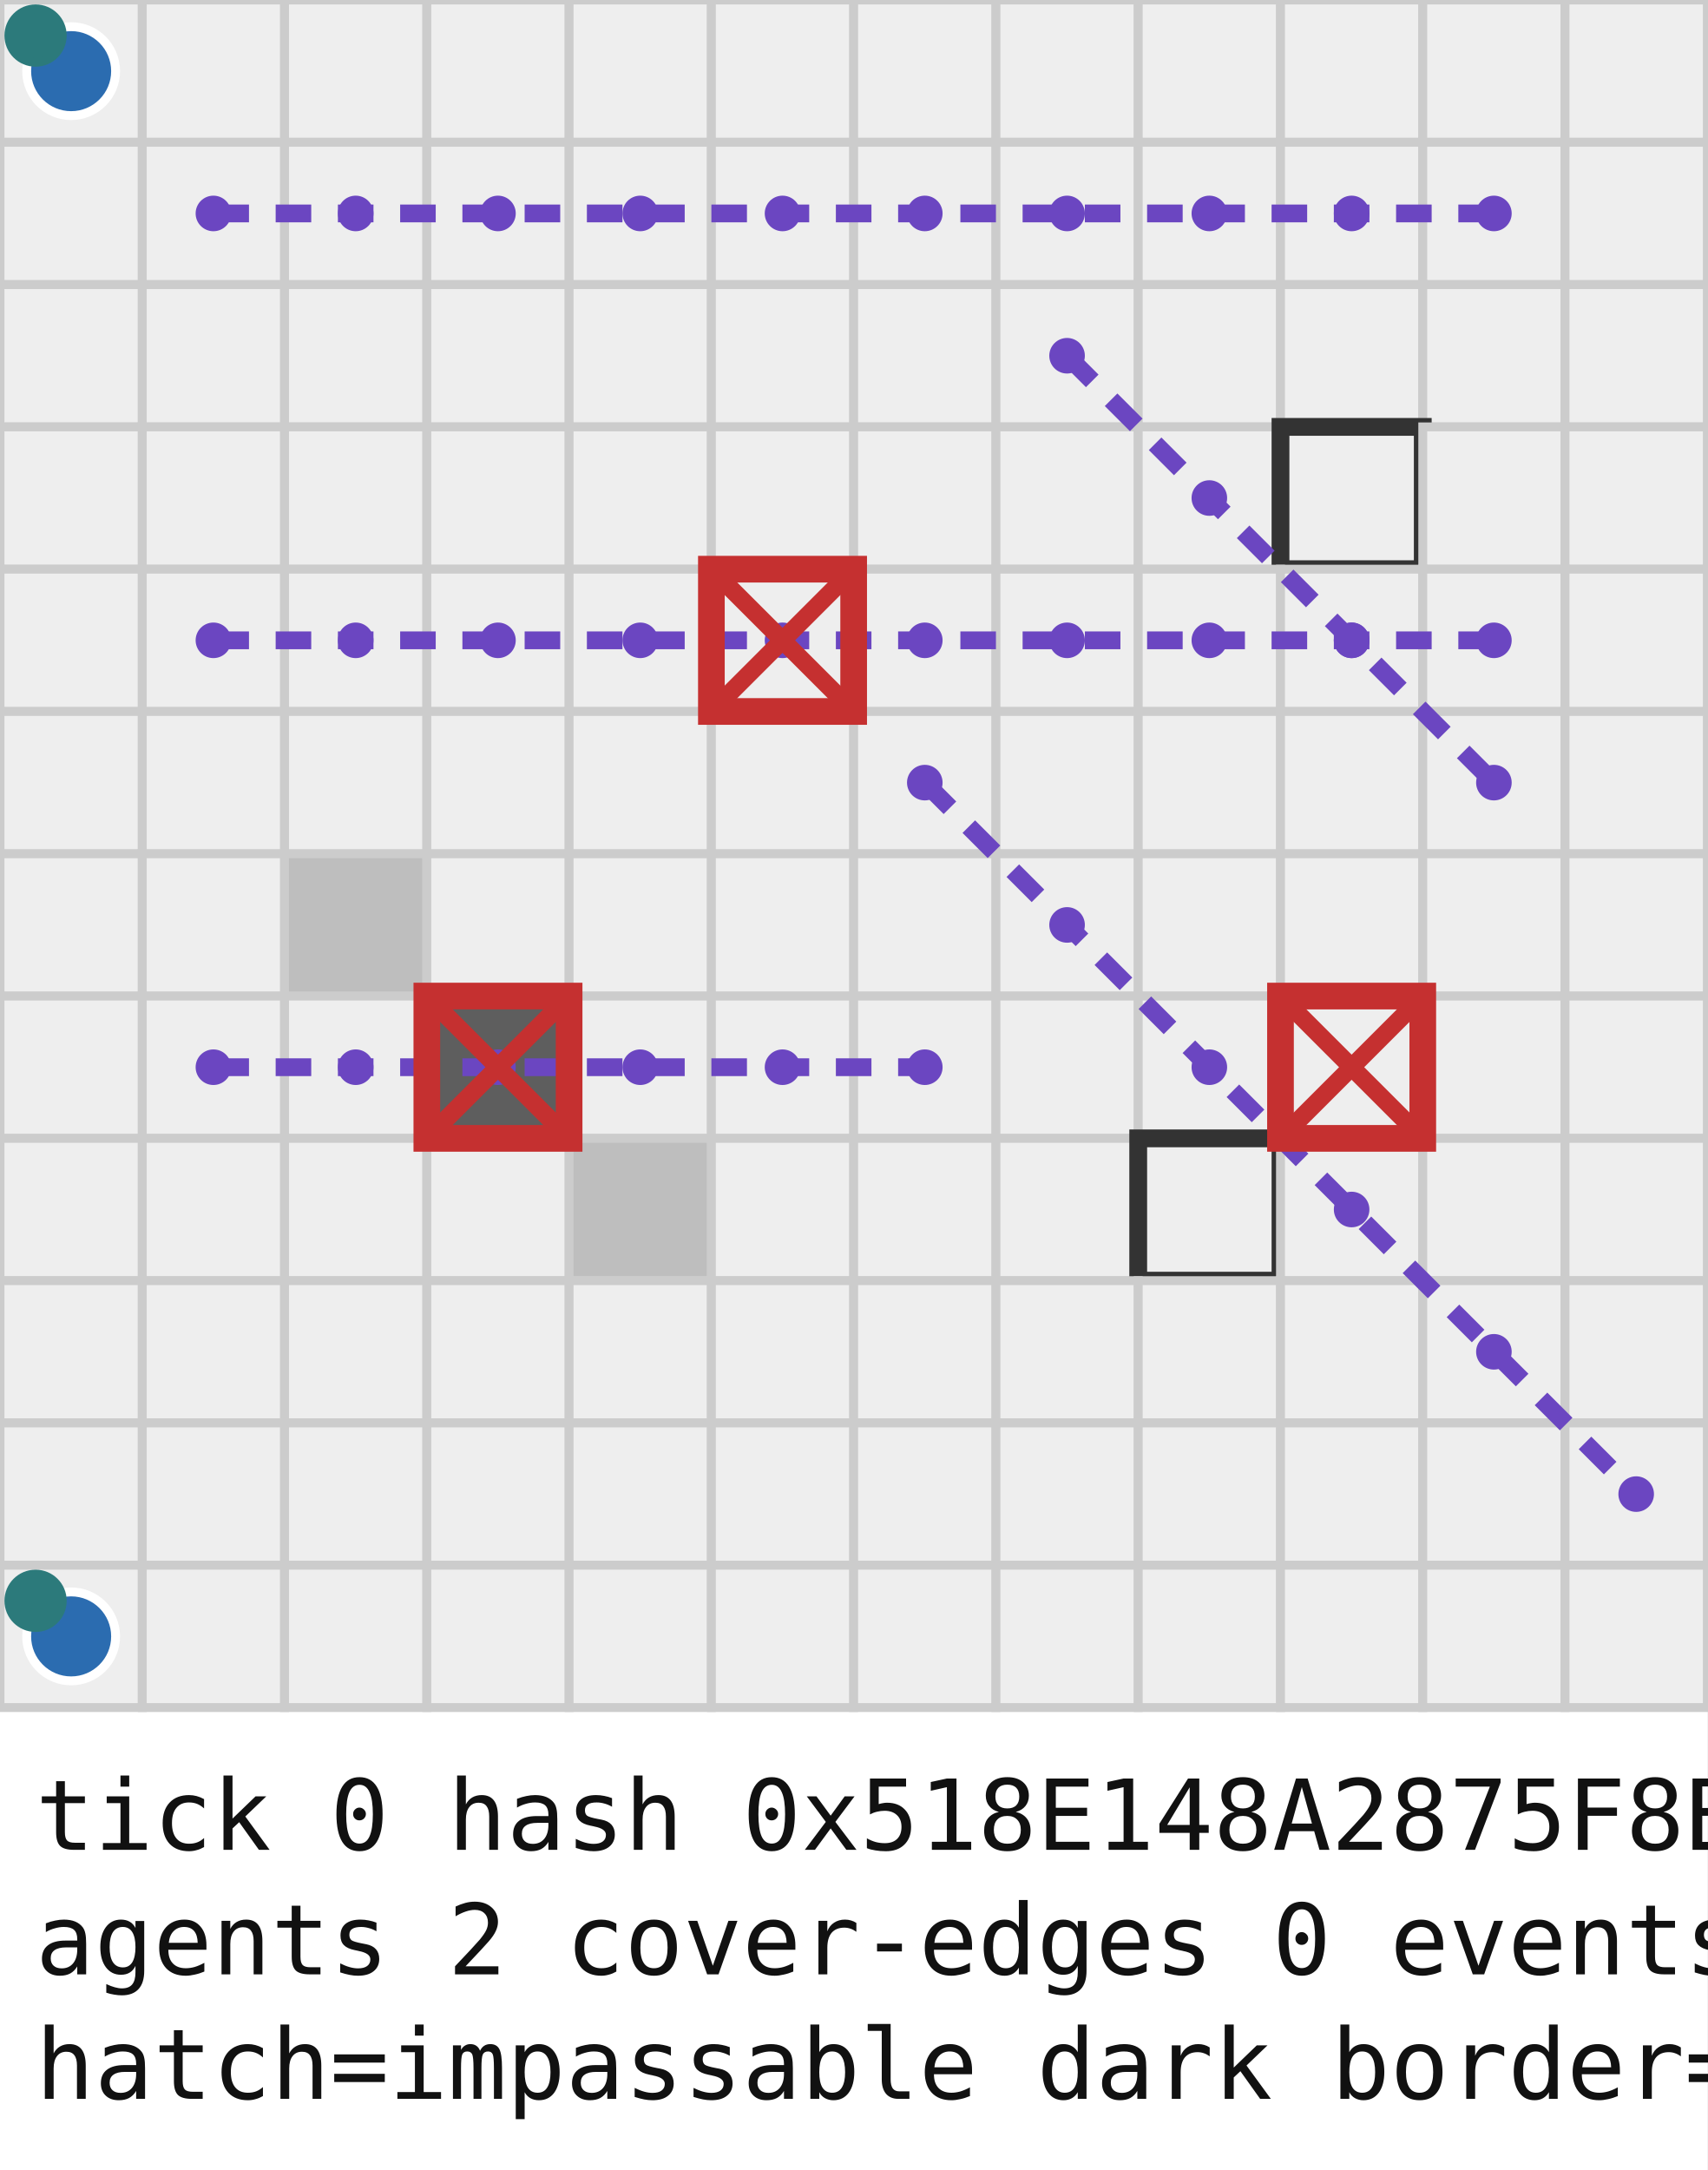
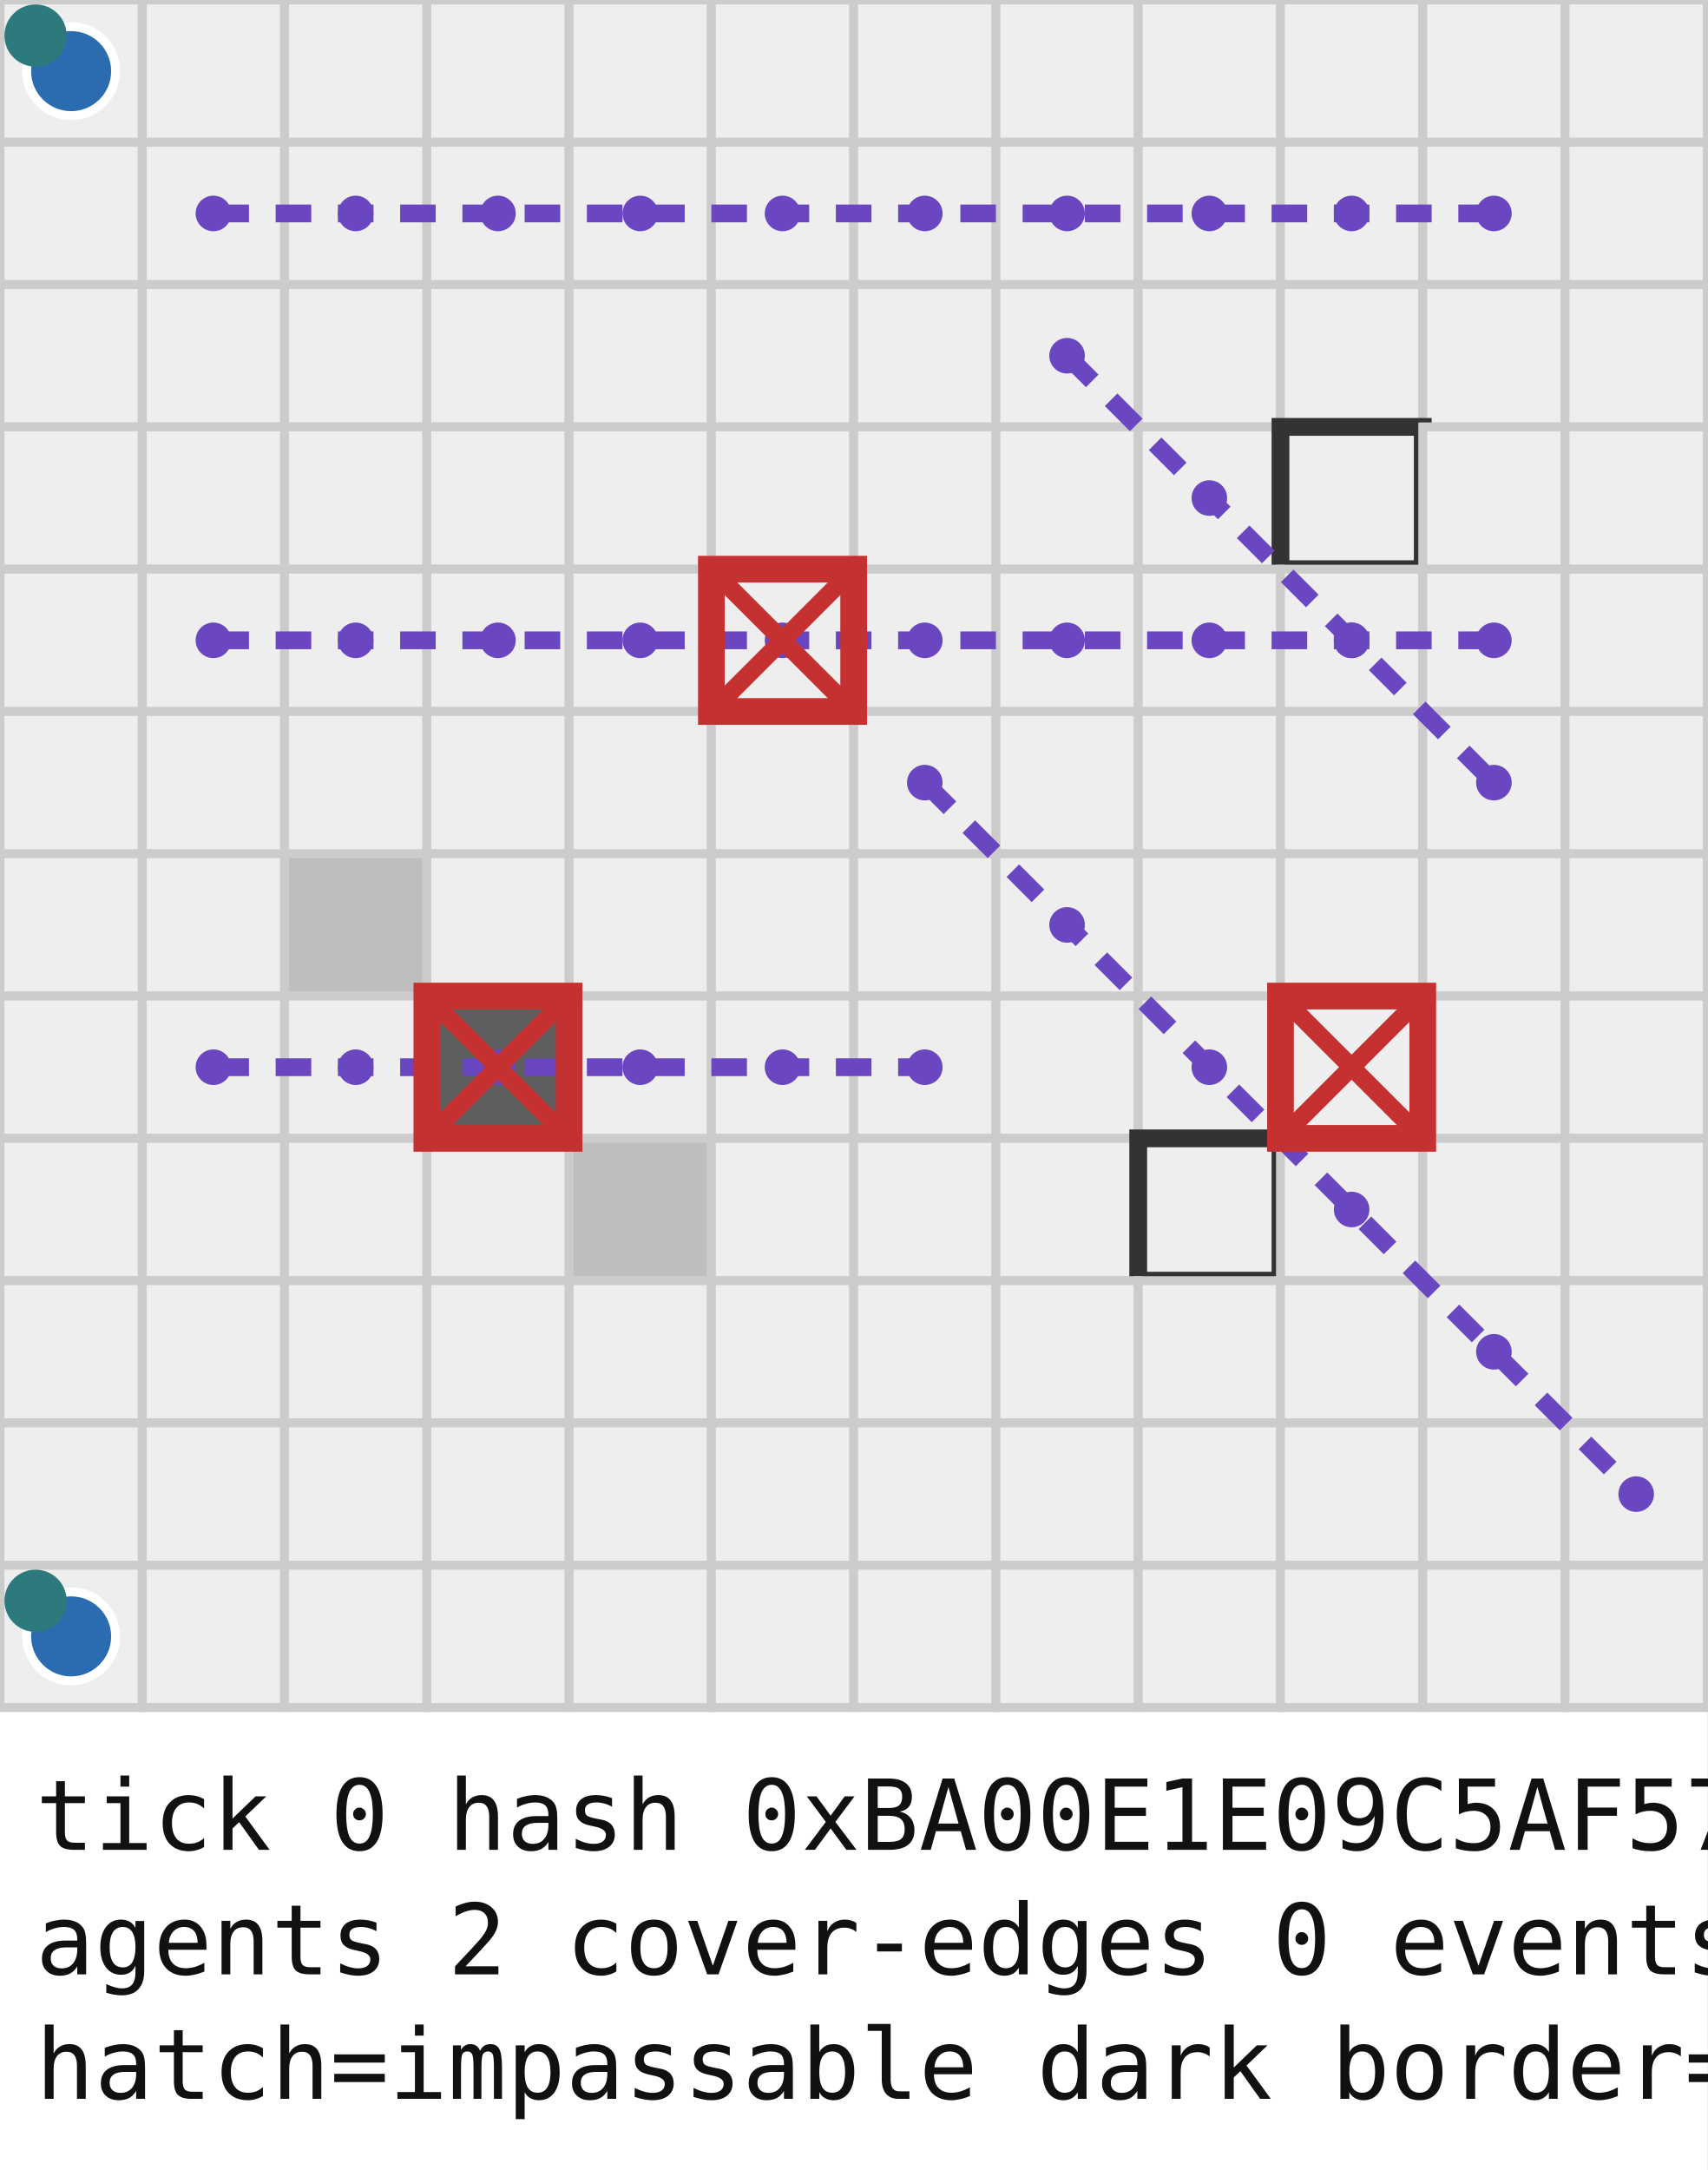
<svg xmlns="http://www.w3.org/2000/svg" width="192" height="244" viewBox="0 0 192 244">
  <defs>
    <pattern id="cw-hatch" width="4" height="4" patternUnits="userSpaceOnUse">
      <path d="M0,4 L4,0" stroke="#8a8a8a" stroke-width="1" />
    </pattern>
  </defs>
  <rect x="0" y="0" width="192" height="244" fill="#ffffff" />
  <rect x="0" y="0" width="16" height="16" fill="rgb(238,238,238)" stroke="#cccccc" stroke-width="1" />
  <rect x="16" y="0" width="16" height="16" fill="rgb(238,238,238)" stroke="#cccccc" stroke-width="1" />
  <rect x="32" y="0" width="16" height="16" fill="rgb(238,238,238)" stroke="#cccccc" stroke-width="1" />
  <rect x="48" y="0" width="16" height="16" fill="rgb(238,238,238)" stroke="#cccccc" stroke-width="1" />
  <rect x="64" y="0" width="16" height="16" fill="rgb(238,238,238)" stroke="#cccccc" stroke-width="1" />
  <rect x="80" y="0" width="16" height="16" fill="rgb(238,238,238)" stroke="#cccccc" stroke-width="1" />
  <rect x="96" y="0" width="16" height="16" fill="rgb(238,238,238)" stroke="#cccccc" stroke-width="1" />
  <rect x="112" y="0" width="16" height="16" fill="rgb(238,238,238)" stroke="#cccccc" stroke-width="1" />
  <rect x="128" y="0" width="16" height="16" fill="rgb(238,238,238)" stroke="#cccccc" stroke-width="1" />
  <rect x="144" y="0" width="16" height="16" fill="rgb(238,238,238)" stroke="#cccccc" stroke-width="1" />
  <rect x="160" y="0" width="16" height="16" fill="rgb(238,238,238)" stroke="#cccccc" stroke-width="1" />
  <rect x="176" y="0" width="16" height="16" fill="rgb(238,238,238)" stroke="#cccccc" stroke-width="1" />
  <rect x="0" y="16" width="16" height="16" fill="rgb(238,238,238)" stroke="#cccccc" stroke-width="1" />
  <rect x="16" y="16" width="16" height="16" fill="rgb(238,238,238)" stroke="#cccccc" stroke-width="1" />
  <rect x="32" y="16" width="16" height="16" fill="rgb(238,238,238)" stroke="#cccccc" stroke-width="1" />
  <rect x="48" y="16" width="16" height="16" fill="rgb(238,238,238)" stroke="#cccccc" stroke-width="1" />
  <rect x="64" y="16" width="16" height="16" fill="rgb(238,238,238)" stroke="#cccccc" stroke-width="1" />
  <rect x="80" y="16" width="16" height="16" fill="rgb(238,238,238)" stroke="#cccccc" stroke-width="1" />
  <rect x="96" y="16" width="16" height="16" fill="rgb(238,238,238)" stroke="#cccccc" stroke-width="1" />
  <rect x="112" y="16" width="16" height="16" fill="rgb(238,238,238)" stroke="#cccccc" stroke-width="1" />
  <rect x="128" y="16" width="16" height="16" fill="rgb(238,238,238)" stroke="#cccccc" stroke-width="1" />
  <rect x="144" y="16" width="16" height="16" fill="rgb(238,238,238)" stroke="#cccccc" stroke-width="1" />
  <rect x="160" y="16" width="16" height="16" fill="rgb(238,238,238)" stroke="#cccccc" stroke-width="1" />
  <rect x="176" y="16" width="16" height="16" fill="rgb(238,238,238)" stroke="#cccccc" stroke-width="1" />
  <rect x="0" y="32" width="16" height="16" fill="rgb(238,238,238)" stroke="#cccccc" stroke-width="1" />
  <rect x="16" y="32" width="16" height="16" fill="rgb(238,238,238)" stroke="#cccccc" stroke-width="1" />
  <rect x="32" y="32" width="16" height="16" fill="rgb(238,238,238)" stroke="#cccccc" stroke-width="1" />
  <rect x="48" y="32" width="16" height="16" fill="rgb(238,238,238)" stroke="#cccccc" stroke-width="1" />
  <rect x="64" y="32" width="16" height="16" fill="rgb(238,238,238)" stroke="#cccccc" stroke-width="1" />
  <rect x="80" y="32" width="16" height="16" fill="rgb(238,238,238)" stroke="#cccccc" stroke-width="1" />
  <rect x="96" y="32" width="16" height="16" fill="rgb(238,238,238)" stroke="#cccccc" stroke-width="1" />
  <rect x="112" y="32" width="16" height="16" fill="rgb(238,238,238)" stroke="#cccccc" stroke-width="1" />
  <rect x="128" y="32" width="16" height="16" fill="rgb(238,238,238)" stroke="#cccccc" stroke-width="1" />
  <rect x="144" y="32" width="16" height="16" fill="rgb(238,238,238)" stroke="#cccccc" stroke-width="1" />
  <rect x="160" y="32" width="16" height="16" fill="rgb(238,238,238)" stroke="#cccccc" stroke-width="1" />
  <rect x="176" y="32" width="16" height="16" fill="rgb(238,238,238)" stroke="#cccccc" stroke-width="1" />
  <rect x="0" y="48" width="16" height="16" fill="rgb(238,238,238)" stroke="#cccccc" stroke-width="1" />
  <rect x="16" y="48" width="16" height="16" fill="rgb(238,238,238)" stroke="#cccccc" stroke-width="1" />
  <rect x="32" y="48" width="16" height="16" fill="rgb(238,238,238)" stroke="#cccccc" stroke-width="1" />
  <rect x="48" y="48" width="16" height="16" fill="rgb(238,238,238)" stroke="#cccccc" stroke-width="1" />
  <rect x="64" y="48" width="16" height="16" fill="rgb(238,238,238)" stroke="#cccccc" stroke-width="1" />
  <rect x="80" y="48" width="16" height="16" fill="rgb(238,238,238)" stroke="#cccccc" stroke-width="1" />
  <rect x="96" y="48" width="16" height="16" fill="rgb(238,238,238)" stroke="#cccccc" stroke-width="1" />
  <rect x="112" y="48" width="16" height="16" fill="rgb(238,238,238)" stroke="#cccccc" stroke-width="1" />
  <rect x="128" y="48" width="16" height="16" fill="rgb(238,238,238)" stroke="#cccccc" stroke-width="1" />
  <rect x="144" y="48" width="16" height="16" fill="rgb(238,238,238)" stroke="#333333" stroke-width="2" />
  <rect x="160" y="48" width="16" height="16" fill="rgb(238,238,238)" stroke="#cccccc" stroke-width="1" />
  <rect x="176" y="48" width="16" height="16" fill="rgb(238,238,238)" stroke="#cccccc" stroke-width="1" />
  <rect x="0" y="64" width="16" height="16" fill="rgb(238,238,238)" stroke="#cccccc" stroke-width="1" />
  <rect x="16" y="64" width="16" height="16" fill="rgb(238,238,238)" stroke="#cccccc" stroke-width="1" />
  <rect x="32" y="64" width="16" height="16" fill="rgb(238,238,238)" stroke="#cccccc" stroke-width="1" />
  <rect x="48" y="64" width="16" height="16" fill="rgb(238,238,238)" stroke="#cccccc" stroke-width="1" />
  <rect x="64" y="64" width="16" height="16" fill="rgb(238,238,238)" stroke="#cccccc" stroke-width="1" />
  <rect x="80" y="64" width="16" height="16" fill="rgb(238,238,238)" stroke="#333333" stroke-width="2" />
  <rect x="96" y="64" width="16" height="16" fill="rgb(238,238,238)" stroke="#cccccc" stroke-width="1" />
  <rect x="112" y="64" width="16" height="16" fill="rgb(238,238,238)" stroke="#cccccc" stroke-width="1" />
  <rect x="128" y="64" width="16" height="16" fill="rgb(238,238,238)" stroke="#cccccc" stroke-width="1" />
  <rect x="144" y="64" width="16" height="16" fill="rgb(238,238,238)" stroke="#cccccc" stroke-width="1" />
  <rect x="160" y="64" width="16" height="16" fill="rgb(238,238,238)" stroke="#cccccc" stroke-width="1" />
  <rect x="176" y="64" width="16" height="16" fill="rgb(238,238,238)" stroke="#cccccc" stroke-width="1" />
  <rect x="0" y="80" width="16" height="16" fill="rgb(238,238,238)" stroke="#cccccc" stroke-width="1" />
  <rect x="16" y="80" width="16" height="16" fill="rgb(238,238,238)" stroke="#cccccc" stroke-width="1" />
  <rect x="32" y="80" width="16" height="16" fill="rgb(238,238,238)" stroke="#cccccc" stroke-width="1" />
  <rect x="48" y="80" width="16" height="16" fill="rgb(238,238,238)" stroke="#cccccc" stroke-width="1" />
  <rect x="64" y="80" width="16" height="16" fill="rgb(238,238,238)" stroke="#cccccc" stroke-width="1" />
  <rect x="80" y="80" width="16" height="16" fill="rgb(238,238,238)" stroke="#cccccc" stroke-width="1" />
  <rect x="96" y="80" width="16" height="16" fill="rgb(238,238,238)" stroke="#cccccc" stroke-width="1" />
  <rect x="112" y="80" width="16" height="16" fill="rgb(238,238,238)" stroke="#cccccc" stroke-width="1" />
  <rect x="128" y="80" width="16" height="16" fill="rgb(238,238,238)" stroke="#cccccc" stroke-width="1" />
  <rect x="144" y="80" width="16" height="16" fill="rgb(238,238,238)" stroke="#cccccc" stroke-width="1" />
  <rect x="160" y="80" width="16" height="16" fill="rgb(238,238,238)" stroke="#cccccc" stroke-width="1" />
  <rect x="176" y="80" width="16" height="16" fill="rgb(238,238,238)" stroke="#cccccc" stroke-width="1" />
  <rect x="0" y="96" width="16" height="16" fill="rgb(238,238,238)" stroke="#cccccc" stroke-width="1" />
  <rect x="16" y="96" width="16" height="16" fill="rgb(238,238,238)" stroke="#cccccc" stroke-width="1" />
  <rect x="32" y="96" width="16" height="16" fill="rgb(190,190,190)" stroke="#cccccc" stroke-width="1" />
  <rect x="48" y="96" width="16" height="16" fill="rgb(238,238,238)" stroke="#cccccc" stroke-width="1" />
  <rect x="64" y="96" width="16" height="16" fill="rgb(238,238,238)" stroke="#cccccc" stroke-width="1" />
  <rect x="80" y="96" width="16" height="16" fill="rgb(238,238,238)" stroke="#cccccc" stroke-width="1" />
  <rect x="96" y="96" width="16" height="16" fill="rgb(238,238,238)" stroke="#cccccc" stroke-width="1" />
  <rect x="112" y="96" width="16" height="16" fill="rgb(238,238,238)" stroke="#cccccc" stroke-width="1" />
  <rect x="128" y="96" width="16" height="16" fill="rgb(238,238,238)" stroke="#cccccc" stroke-width="1" />
  <rect x="144" y="96" width="16" height="16" fill="rgb(238,238,238)" stroke="#cccccc" stroke-width="1" />
  <rect x="160" y="96" width="16" height="16" fill="rgb(238,238,238)" stroke="#cccccc" stroke-width="1" />
  <rect x="176" y="96" width="16" height="16" fill="rgb(238,238,238)" stroke="#cccccc" stroke-width="1" />
  <rect x="0" y="112" width="16" height="16" fill="rgb(238,238,238)" stroke="#cccccc" stroke-width="1" />
  <rect x="16" y="112" width="16" height="16" fill="rgb(238,238,238)" stroke="#cccccc" stroke-width="1" />
  <rect x="32" y="112" width="16" height="16" fill="rgb(238,238,238)" stroke="#cccccc" stroke-width="1" />
  <rect x="48" y="112" width="16" height="16" fill="rgb(94,94,94)" stroke="#cccccc" stroke-width="1" />
  <rect x="64" y="112" width="16" height="16" fill="rgb(238,238,238)" stroke="#cccccc" stroke-width="1" />
  <rect x="80" y="112" width="16" height="16" fill="rgb(238,238,238)" stroke="#cccccc" stroke-width="1" />
  <rect x="96" y="112" width="16" height="16" fill="rgb(238,238,238)" stroke="#cccccc" stroke-width="1" />
  <rect x="112" y="112" width="16" height="16" fill="rgb(238,238,238)" stroke="#cccccc" stroke-width="1" />
  <rect x="128" y="112" width="16" height="16" fill="rgb(238,238,238)" stroke="#cccccc" stroke-width="1" />
  <rect x="144" y="112" width="16" height="16" fill="rgb(238,238,238)" stroke="#333333" stroke-width="2" />
  <rect x="160" y="112" width="16" height="16" fill="rgb(238,238,238)" stroke="#cccccc" stroke-width="1" />
  <rect x="176" y="112" width="16" height="16" fill="rgb(238,238,238)" stroke="#cccccc" stroke-width="1" />
  <rect x="0" y="128" width="16" height="16" fill="rgb(238,238,238)" stroke="#cccccc" stroke-width="1" />
  <rect x="16" y="128" width="16" height="16" fill="rgb(238,238,238)" stroke="#cccccc" stroke-width="1" />
  <rect x="32" y="128" width="16" height="16" fill="rgb(238,238,238)" stroke="#cccccc" stroke-width="1" />
  <rect x="48" y="128" width="16" height="16" fill="rgb(238,238,238)" stroke="#cccccc" stroke-width="1" />
  <rect x="64" y="128" width="16" height="16" fill="rgb(190,190,190)" stroke="#cccccc" stroke-width="1" />
  <rect x="80" y="128" width="16" height="16" fill="rgb(238,238,238)" stroke="#cccccc" stroke-width="1" />
  <rect x="96" y="128" width="16" height="16" fill="rgb(238,238,238)" stroke="#cccccc" stroke-width="1" />
  <rect x="112" y="128" width="16" height="16" fill="rgb(238,238,238)" stroke="#cccccc" stroke-width="1" />
  <rect x="128" y="128" width="16" height="16" fill="rgb(238,238,238)" stroke="#333333" stroke-width="2" />
  <rect x="144" y="128" width="16" height="16" fill="rgb(238,238,238)" stroke="#cccccc" stroke-width="1" />
  <rect x="160" y="128" width="16" height="16" fill="rgb(238,238,238)" stroke="#cccccc" stroke-width="1" />
  <rect x="176" y="128" width="16" height="16" fill="rgb(238,238,238)" stroke="#cccccc" stroke-width="1" />
  <rect x="0" y="144" width="16" height="16" fill="rgb(238,238,238)" stroke="#cccccc" stroke-width="1" />
  <rect x="16" y="144" width="16" height="16" fill="rgb(238,238,238)" stroke="#cccccc" stroke-width="1" />
  <rect x="32" y="144" width="16" height="16" fill="rgb(238,238,238)" stroke="#cccccc" stroke-width="1" />
  <rect x="48" y="144" width="16" height="16" fill="rgb(238,238,238)" stroke="#cccccc" stroke-width="1" />
  <rect x="64" y="144" width="16" height="16" fill="rgb(238,238,238)" stroke="#cccccc" stroke-width="1" />
  <rect x="80" y="144" width="16" height="16" fill="rgb(238,238,238)" stroke="#cccccc" stroke-width="1" />
  <rect x="96" y="144" width="16" height="16" fill="rgb(238,238,238)" stroke="#cccccc" stroke-width="1" />
  <rect x="112" y="144" width="16" height="16" fill="rgb(238,238,238)" stroke="#cccccc" stroke-width="1" />
  <rect x="128" y="144" width="16" height="16" fill="rgb(238,238,238)" stroke="#cccccc" stroke-width="1" />
  <rect x="144" y="144" width="16" height="16" fill="rgb(238,238,238)" stroke="#cccccc" stroke-width="1" />
  <rect x="160" y="144" width="16" height="16" fill="rgb(238,238,238)" stroke="#cccccc" stroke-width="1" />
  <rect x="176" y="144" width="16" height="16" fill="rgb(238,238,238)" stroke="#cccccc" stroke-width="1" />
  <rect x="0" y="160" width="16" height="16" fill="rgb(238,238,238)" stroke="#cccccc" stroke-width="1" />
  <rect x="16" y="160" width="16" height="16" fill="rgb(238,238,238)" stroke="#cccccc" stroke-width="1" />
  <rect x="32" y="160" width="16" height="16" fill="rgb(238,238,238)" stroke="#cccccc" stroke-width="1" />
  <rect x="48" y="160" width="16" height="16" fill="rgb(238,238,238)" stroke="#cccccc" stroke-width="1" />
  <rect x="64" y="160" width="16" height="16" fill="rgb(238,238,238)" stroke="#cccccc" stroke-width="1" />
  <rect x="80" y="160" width="16" height="16" fill="rgb(238,238,238)" stroke="#cccccc" stroke-width="1" />
  <rect x="96" y="160" width="16" height="16" fill="rgb(238,238,238)" stroke="#cccccc" stroke-width="1" />
  <rect x="112" y="160" width="16" height="16" fill="rgb(238,238,238)" stroke="#cccccc" stroke-width="1" />
  <rect x="128" y="160" width="16" height="16" fill="rgb(238,238,238)" stroke="#cccccc" stroke-width="1" />
  <rect x="144" y="160" width="16" height="16" fill="rgb(238,238,238)" stroke="#cccccc" stroke-width="1" />
  <rect x="160" y="160" width="16" height="16" fill="rgb(238,238,238)" stroke="#cccccc" stroke-width="1" />
  <rect x="176" y="160" width="16" height="16" fill="rgb(238,238,238)" stroke="#cccccc" stroke-width="1" />
  <rect x="0" y="176" width="16" height="16" fill="rgb(238,238,238)" stroke="#cccccc" stroke-width="1" />
  <rect x="16" y="176" width="16" height="16" fill="rgb(238,238,238)" stroke="#cccccc" stroke-width="1" />
  <rect x="32" y="176" width="16" height="16" fill="rgb(238,238,238)" stroke="#cccccc" stroke-width="1" />
  <rect x="48" y="176" width="16" height="16" fill="rgb(238,238,238)" stroke="#cccccc" stroke-width="1" />
  <rect x="64" y="176" width="16" height="16" fill="rgb(238,238,238)" stroke="#cccccc" stroke-width="1" />
  <rect x="80" y="176" width="16" height="16" fill="rgb(238,238,238)" stroke="#cccccc" stroke-width="1" />
  <rect x="96" y="176" width="16" height="16" fill="rgb(238,238,238)" stroke="#cccccc" stroke-width="1" />
  <rect x="112" y="176" width="16" height="16" fill="rgb(238,238,238)" stroke="#cccccc" stroke-width="1" />
  <rect x="128" y="176" width="16" height="16" fill="rgb(238,238,238)" stroke="#cccccc" stroke-width="1" />
  <rect x="144" y="176" width="16" height="16" fill="rgb(238,238,238)" stroke="#cccccc" stroke-width="1" />
  <rect x="160" y="176" width="16" height="16" fill="rgb(238,238,238)" stroke="#cccccc" stroke-width="1" />
  <rect x="176" y="176" width="16" height="16" fill="rgb(238,238,238)" stroke="#cccccc" stroke-width="1" />
  <circle cx="8" cy="8" r="5" fill="#2b6cb0" stroke="#ffffff" stroke-width="1" />
  <circle cx="8" cy="184" r="5" fill="#2b6cb0" stroke="#ffffff" stroke-width="1" />
  <circle cx="4" cy="4" r="3" fill="#2c7a7b" stroke="#2c7a7b" stroke-width="1" />
  <circle cx="4" cy="180" r="3" fill="#2c7a7b" stroke="#2c7a7b" stroke-width="1" />
  <line x1="24" y1="24" x2="168" y2="24" stroke="#6b46c1" stroke-width="2" stroke-dasharray="4,3" />
  <circle cx="24" cy="24" r="2" fill="#6b46c1" />
  <circle cx="40" cy="24" r="2" fill="#6b46c1" />
  <circle cx="56" cy="24" r="2" fill="#6b46c1" />
  <circle cx="72" cy="24" r="2" fill="#6b46c1" />
  <circle cx="88" cy="24" r="2" fill="#6b46c1" />
  <circle cx="104" cy="24" r="2" fill="#6b46c1" />
  <circle cx="120" cy="24" r="2" fill="#6b46c1" />
  <circle cx="136" cy="24" r="2" fill="#6b46c1" />
  <circle cx="152" cy="24" r="2" fill="#6b46c1" />
  <circle cx="168" cy="24" r="2" fill="#6b46c1" />
  <line x1="24" y1="72" x2="168" y2="72" stroke="#6b46c1" stroke-width="2" stroke-dasharray="4,3" />
  <circle cx="24" cy="72" r="2" fill="#6b46c1" />
  <circle cx="40" cy="72" r="2" fill="#6b46c1" />
  <circle cx="56" cy="72" r="2" fill="#6b46c1" />
  <circle cx="72" cy="72" r="2" fill="#6b46c1" />
  <circle cx="88" cy="72" r="2" fill="#6b46c1" />
  <circle cx="104" cy="72" r="2" fill="#6b46c1" />
  <circle cx="120" cy="72" r="2" fill="#6b46c1" />
  <circle cx="136" cy="72" r="2" fill="#6b46c1" />
  <circle cx="152" cy="72" r="2" fill="#6b46c1" />
  <circle cx="168" cy="72" r="2" fill="#6b46c1" />
  <rect x="80" y="64" width="16" height="16" fill="none" stroke="#c53030" stroke-width="3" />
  <line x1="80" y1="64" x2="96" y2="80" stroke="#c53030" stroke-width="2" />
  <line x1="96" y1="64" x2="80" y2="80" stroke="#c53030" stroke-width="2" />
  <line x1="120" y1="40" x2="168" y2="88" stroke="#6b46c1" stroke-width="2" stroke-dasharray="4,3" />
  <circle cx="120" cy="40" r="2" fill="#6b46c1" />
  <circle cx="136" cy="56" r="2" fill="#6b46c1" />
  <circle cx="152" cy="72" r="2" fill="#6b46c1" />
  <circle cx="168" cy="88" r="2" fill="#6b46c1" />
  <line x1="24" y1="120" x2="104" y2="120" stroke="#6b46c1" stroke-width="2" stroke-dasharray="4,3" />
  <circle cx="24" cy="120" r="2" fill="#6b46c1" />
  <circle cx="40" cy="120" r="2" fill="#6b46c1" />
  <circle cx="56" cy="120" r="2" fill="#6b46c1" />
  <circle cx="72" cy="120" r="2" fill="#6b46c1" />
  <circle cx="88" cy="120" r="2" fill="#6b46c1" />
  <circle cx="104" cy="120" r="2" fill="#6b46c1" />
  <rect x="48" y="112" width="16" height="16" fill="none" stroke="#c53030" stroke-width="3" />
  <line x1="48" y1="112" x2="64" y2="128" stroke="#c53030" stroke-width="2" />
  <line x1="64" y1="112" x2="48" y2="128" stroke="#c53030" stroke-width="2" />
  <line x1="104" y1="88" x2="184" y2="168" stroke="#6b46c1" stroke-width="2" stroke-dasharray="4,3" />
  <circle cx="104" cy="88" r="2" fill="#6b46c1" />
  <circle cx="120" cy="104" r="2" fill="#6b46c1" />
  <circle cx="136" cy="120" r="2" fill="#6b46c1" />
  <circle cx="152" cy="136" r="2" fill="#6b46c1" />
  <circle cx="168" cy="152" r="2" fill="#6b46c1" />
  <circle cx="184" cy="168" r="2" fill="#6b46c1" />
  <rect x="144" y="112" width="16" height="16" fill="none" stroke="#c53030" stroke-width="3" />
  <line x1="144" y1="112" x2="160" y2="128" stroke="#c53030" stroke-width="2" />
  <line x1="160" y1="112" x2="144" y2="128" stroke="#c53030" stroke-width="2" />
-   <text x="4" y="208" font-family="monospace" font-size="11" fill="#111111">tick 0  hash 0x518E148A2875F8B9  draws 0</text>
+   <text x="4" y="208" font-family="monospace" font-size="11" fill="#111111">tick 0  hash 0xBA00E1E09C5AF57A  draws 0</text>
  <text x="4" y="222" font-family="monospace" font-size="11" fill="#111111">agents 2  cover-edges 0  events 0</text>
  <text x="4" y="236" font-family="monospace" font-size="11" fill="#111111">hatch=impassable  dark border=opaque  darker fill=higher elevation  triangle=cover  circle=agent</text>
</svg>
